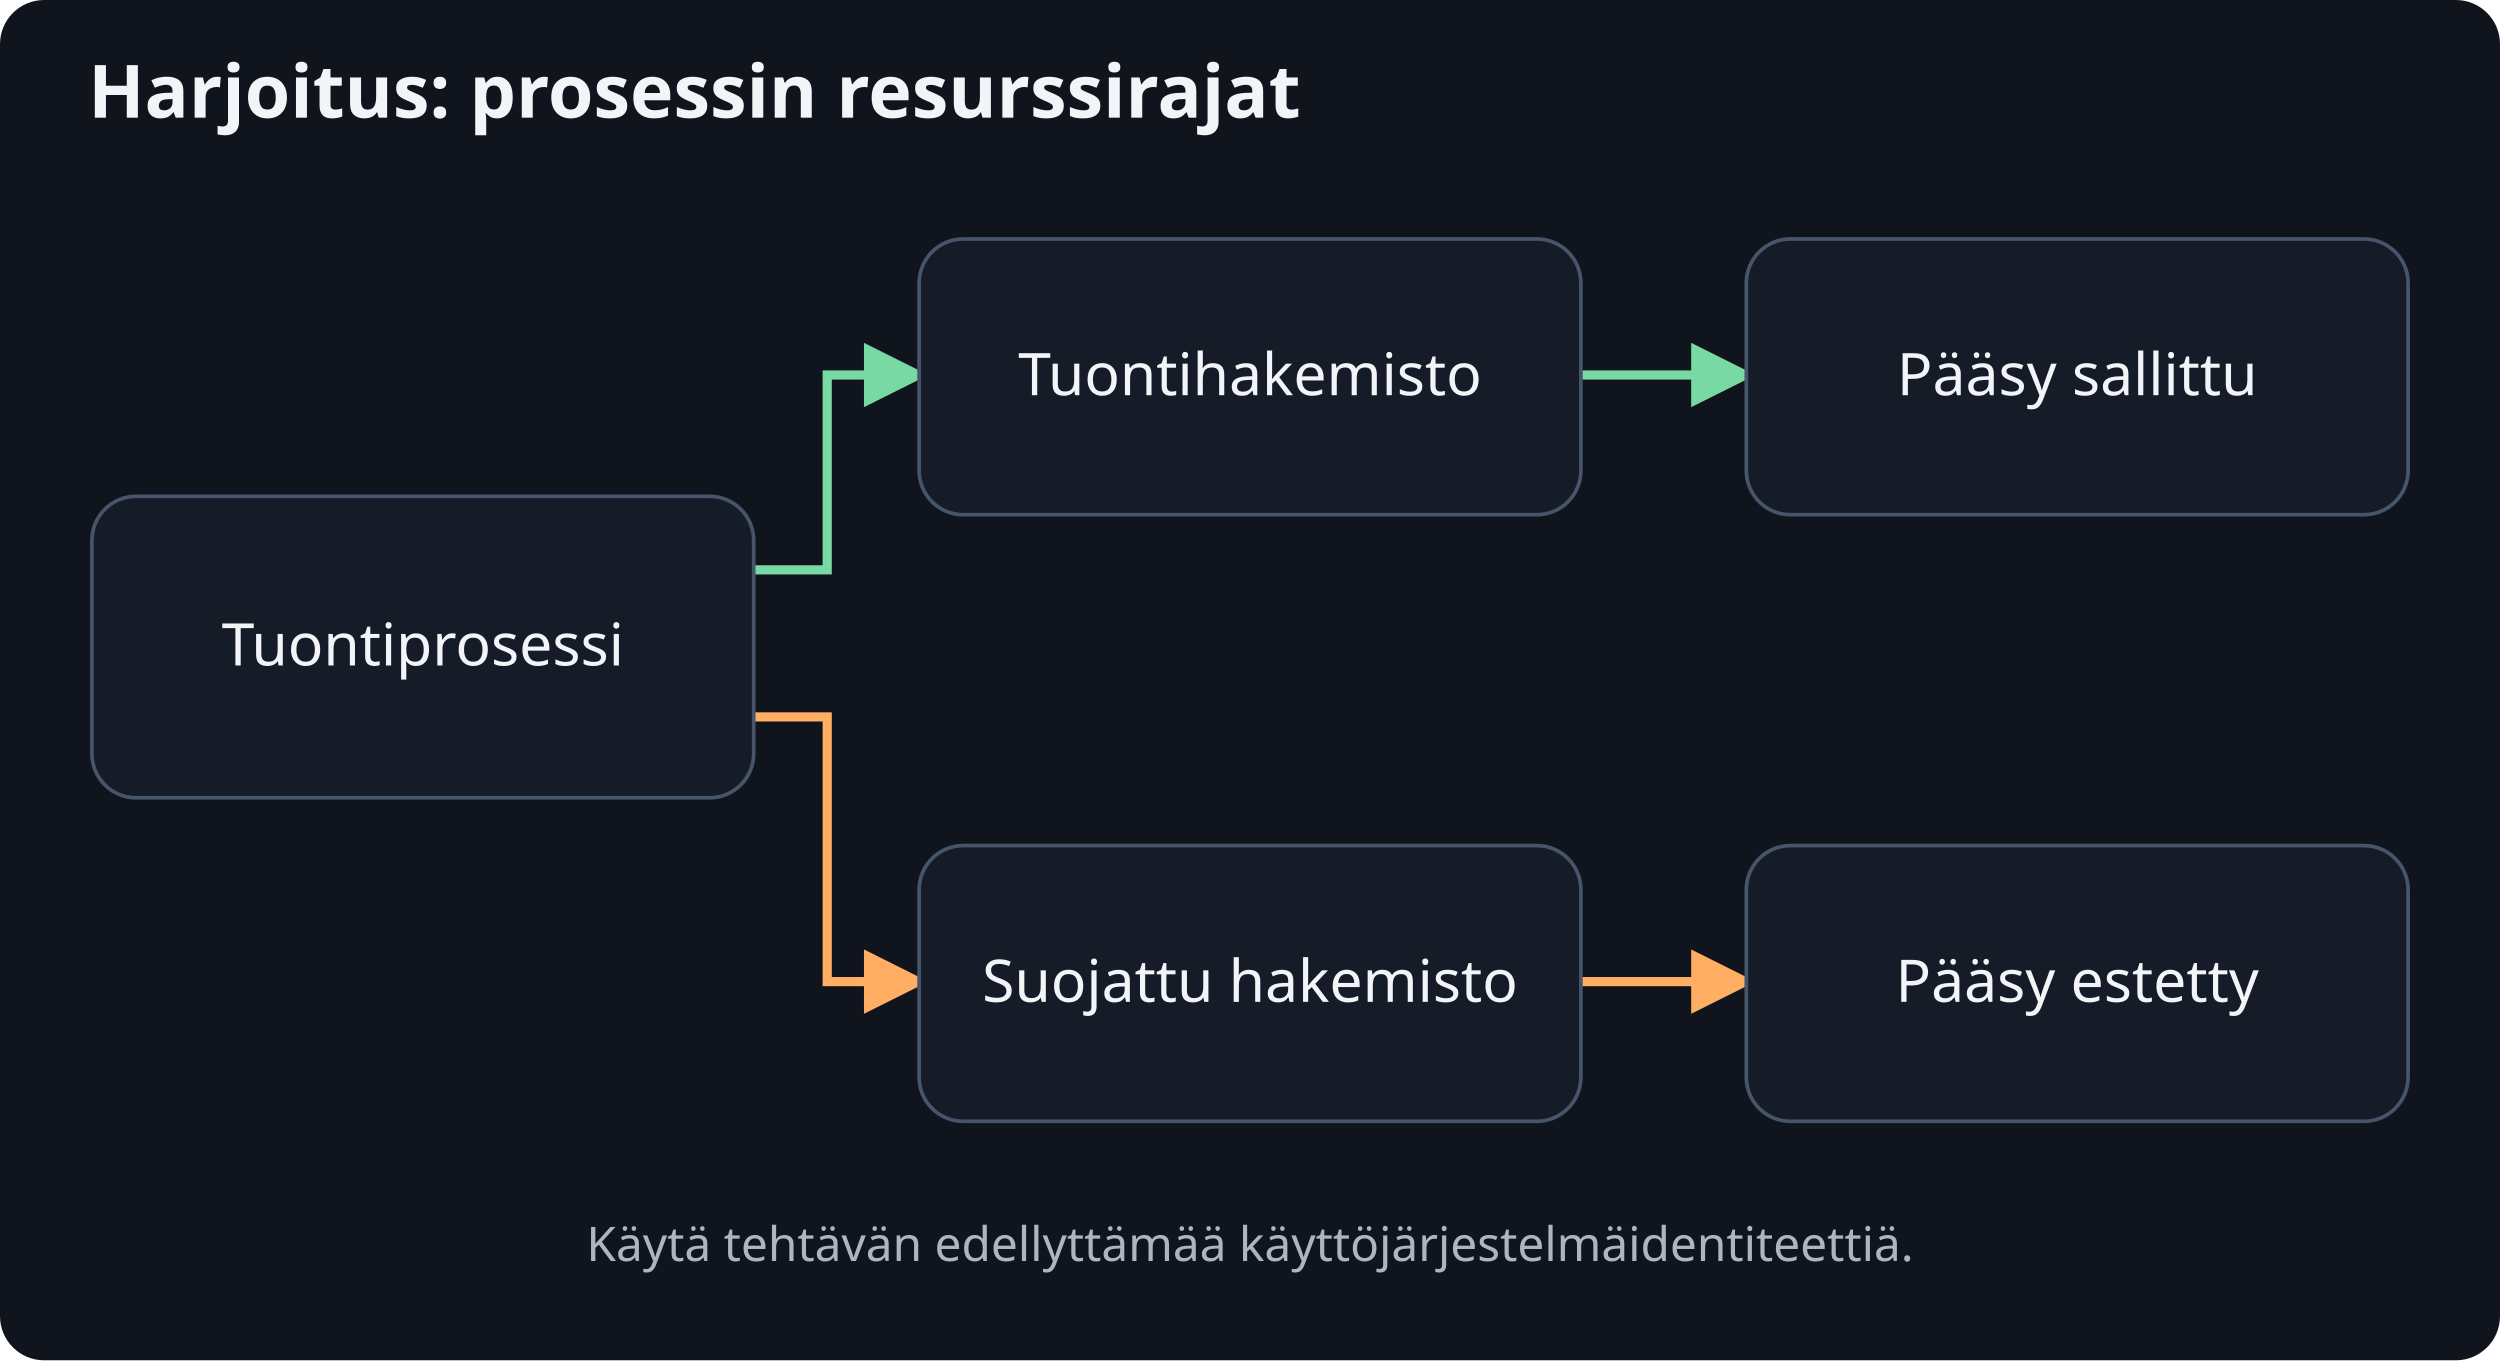
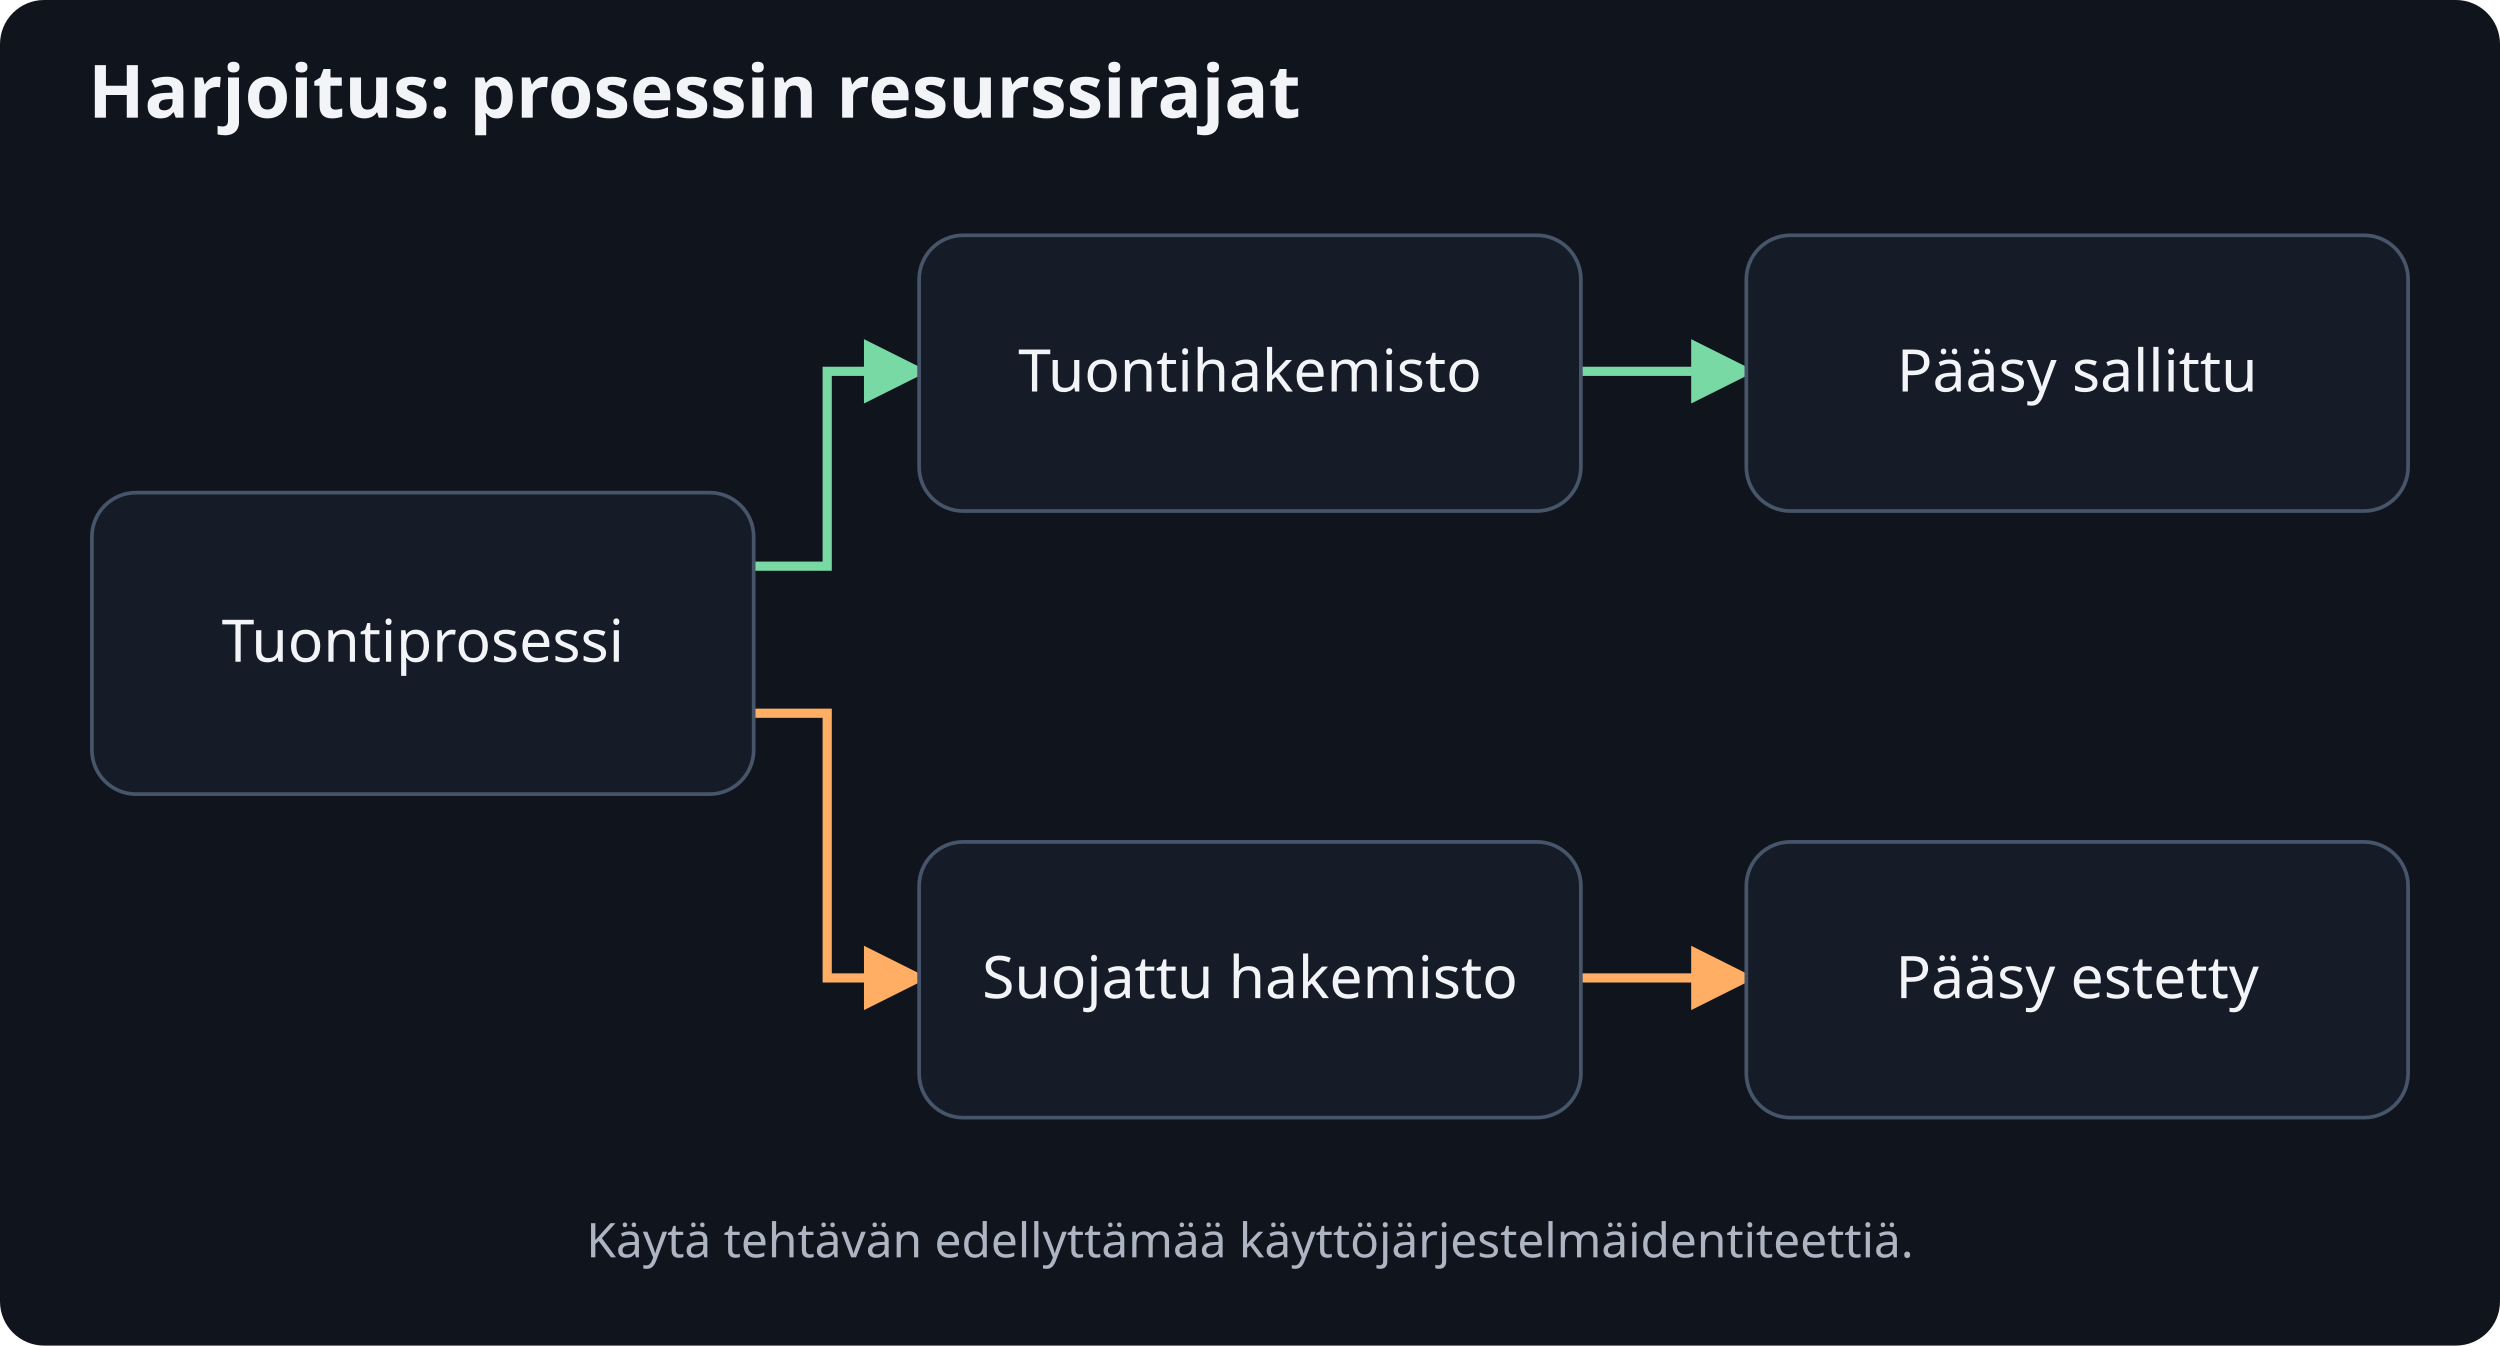
- <svg xmlns="http://www.w3.org/2000/svg" viewBox="0 0 680 370" role="img">
+ <svg xmlns="http://www.w3.org/2000/svg" viewBox="0 0 680 366" role="img">
  <defs>
    <marker id="blue" markerWidth="7" markerHeight="7" refX="6" refY="3.5" orient="auto-start-reverse">
      <path d="M0 0L7 3.5L0 7Z" fill="#42bcff" />
    </marker>
    <marker id="pink" markerWidth="7" markerHeight="7" refX="6" refY="3.5" orient="auto-start-reverse">
      <path d="M0 0L7 3.5L0 7Z" fill="#f451af" />
    </marker>
    <marker id="orange" markerWidth="7" markerHeight="7" refX="6" refY="3.5" orient="auto-start-reverse">
      <path d="M0 0L7 3.5L0 7Z" fill="#ffae63" />
    </marker>
    <marker id="green" markerWidth="7" markerHeight="7" refX="6" refY="3.5" orient="auto-start-reverse">
      <path d="M0 0L7 3.5L0 7Z" fill="#78d9a4" />
    </marker>
  </defs>
-   <rect width="680" height="370" rx="12" fill="#10141d" />
+   <rect width="680" height="366" rx="12" fill="#10141d" />
  <g font-family="system-ui,sans-serif">
    <text x="24" y="32" font-size="20" font-weight="700" fill="#f2f4f8">Harjoitus: prosessin resurssirajat</text>
-     <path d="M205 155H225V102H250" fill="none" stroke="#78d9a4" stroke-width="2.5" marker-end="url(#green)" />
-     <path d="M205 195H225V267H250" fill="none" stroke="#ffae63" stroke-width="2.5" marker-end="url(#orange)" />
-     <path d="M430 102H475" fill="none" stroke="#78d9a4" stroke-width="2.5" marker-end="url(#green)" />
-     <path d="M430 267H475" fill="none" stroke="#ffae63" stroke-width="2.5" marker-end="url(#orange)" />
-     <rect x="25" y="135" width="180" height="82" rx="12" fill="#151b27" stroke="#47556a" />
-     <text x="115" y="181" text-anchor="middle" font-size="16" fill="#f2f4f8">
+     <path transform="translate(0 -1)" d="M205 155H225V102H250" fill="none" stroke="#78d9a4" stroke-width="2.5" marker-end="url(#green)" />
+     <path transform="translate(0 -1)" d="M205 195H225V267H250" fill="none" stroke="#ffae63" stroke-width="2.5" marker-end="url(#orange)" />
+     <path transform="translate(0 -1)" d="M430 102H475" fill="none" stroke="#78d9a4" stroke-width="2.5" marker-end="url(#green)" />
+     <path transform="translate(0 -1)" d="M430 267H475" fill="none" stroke="#ffae63" stroke-width="2.5" marker-end="url(#orange)" />
+     <rect transform="translate(0 -1)" x="25" y="135" width="180" height="82" rx="12" fill="#151b27" stroke="#47556a" />
+     <text transform="translate(0 -1)" x="115" y="181" text-anchor="middle" font-size="16" fill="#f2f4f8">
      <tspan x="115" dy="0">Tuontiprosessi</tspan>
    </text>
-     <rect x="250" y="65" width="180" height="75" rx="12" fill="#151b27" stroke="#47556a" />
-     <text x="340" y="107.5" text-anchor="middle" font-size="16" fill="#f2f4f8">
+     <rect transform="translate(0 -1)" x="250" y="65" width="180" height="75" rx="12" fill="#151b27" stroke="#47556a" />
+     <text transform="translate(0 -1)" x="340" y="107.5" text-anchor="middle" font-size="16" fill="#f2f4f8">
      <tspan x="340" dy="0">Tuontihakemisto</tspan>
    </text>
-     <rect x="250" y="230" width="180" height="75" rx="12" fill="#151b27" stroke="#47556a" />
-     <text x="340" y="272.5" text-anchor="middle" font-size="16" fill="#f2f4f8">
+     <rect transform="translate(0 -1)" x="250" y="230" width="180" height="75" rx="12" fill="#151b27" stroke="#47556a" />
+     <text transform="translate(0 -1)" x="340" y="272.5" text-anchor="middle" font-size="16" fill="#f2f4f8">
      <tspan x="340" dy="0">Suojattu hakemisto</tspan>
    </text>
-     <rect x="475" y="65" width="180" height="75" rx="12" fill="#151b27" stroke="#47556a" />
-     <text x="565" y="107.5" text-anchor="middle" font-size="16" fill="#f2f4f8">
+     <rect transform="translate(0 -1)" x="475" y="65" width="180" height="75" rx="12" fill="#151b27" stroke="#47556a" />
+     <text transform="translate(0 -1)" x="565" y="107.5" text-anchor="middle" font-size="16" fill="#f2f4f8">
      <tspan x="565" dy="0">Pääsy sallittu</tspan>
    </text>
-     <rect x="475" y="230" width="180" height="75" rx="12" fill="#151b27" stroke="#47556a" />
-     <text x="565" y="272.5" text-anchor="middle" font-size="16" fill="#f2f4f8">
+     <rect transform="translate(0 -1)" x="475" y="230" width="180" height="75" rx="12" fill="#151b27" stroke="#47556a" />
+     <text transform="translate(0 -1)" x="565" y="272.5" text-anchor="middle" font-size="16" fill="#f2f4f8">
      <tspan x="565" dy="0">Pääsy estetty</tspan>
    </text>
-     <text x="340" y="343" text-anchor="middle" font-size="13" fill="#adb5c3">
+     <text transform="translate(0 -1)" x="340" y="343" text-anchor="middle" font-size="13" fill="#adb5c3">
      <tspan x="340" dy="0">Käytä tehtävän edellyttämää käyttöjärjestelmäidentiteettiä.</tspan>
    </text>
  </g>
</svg>
